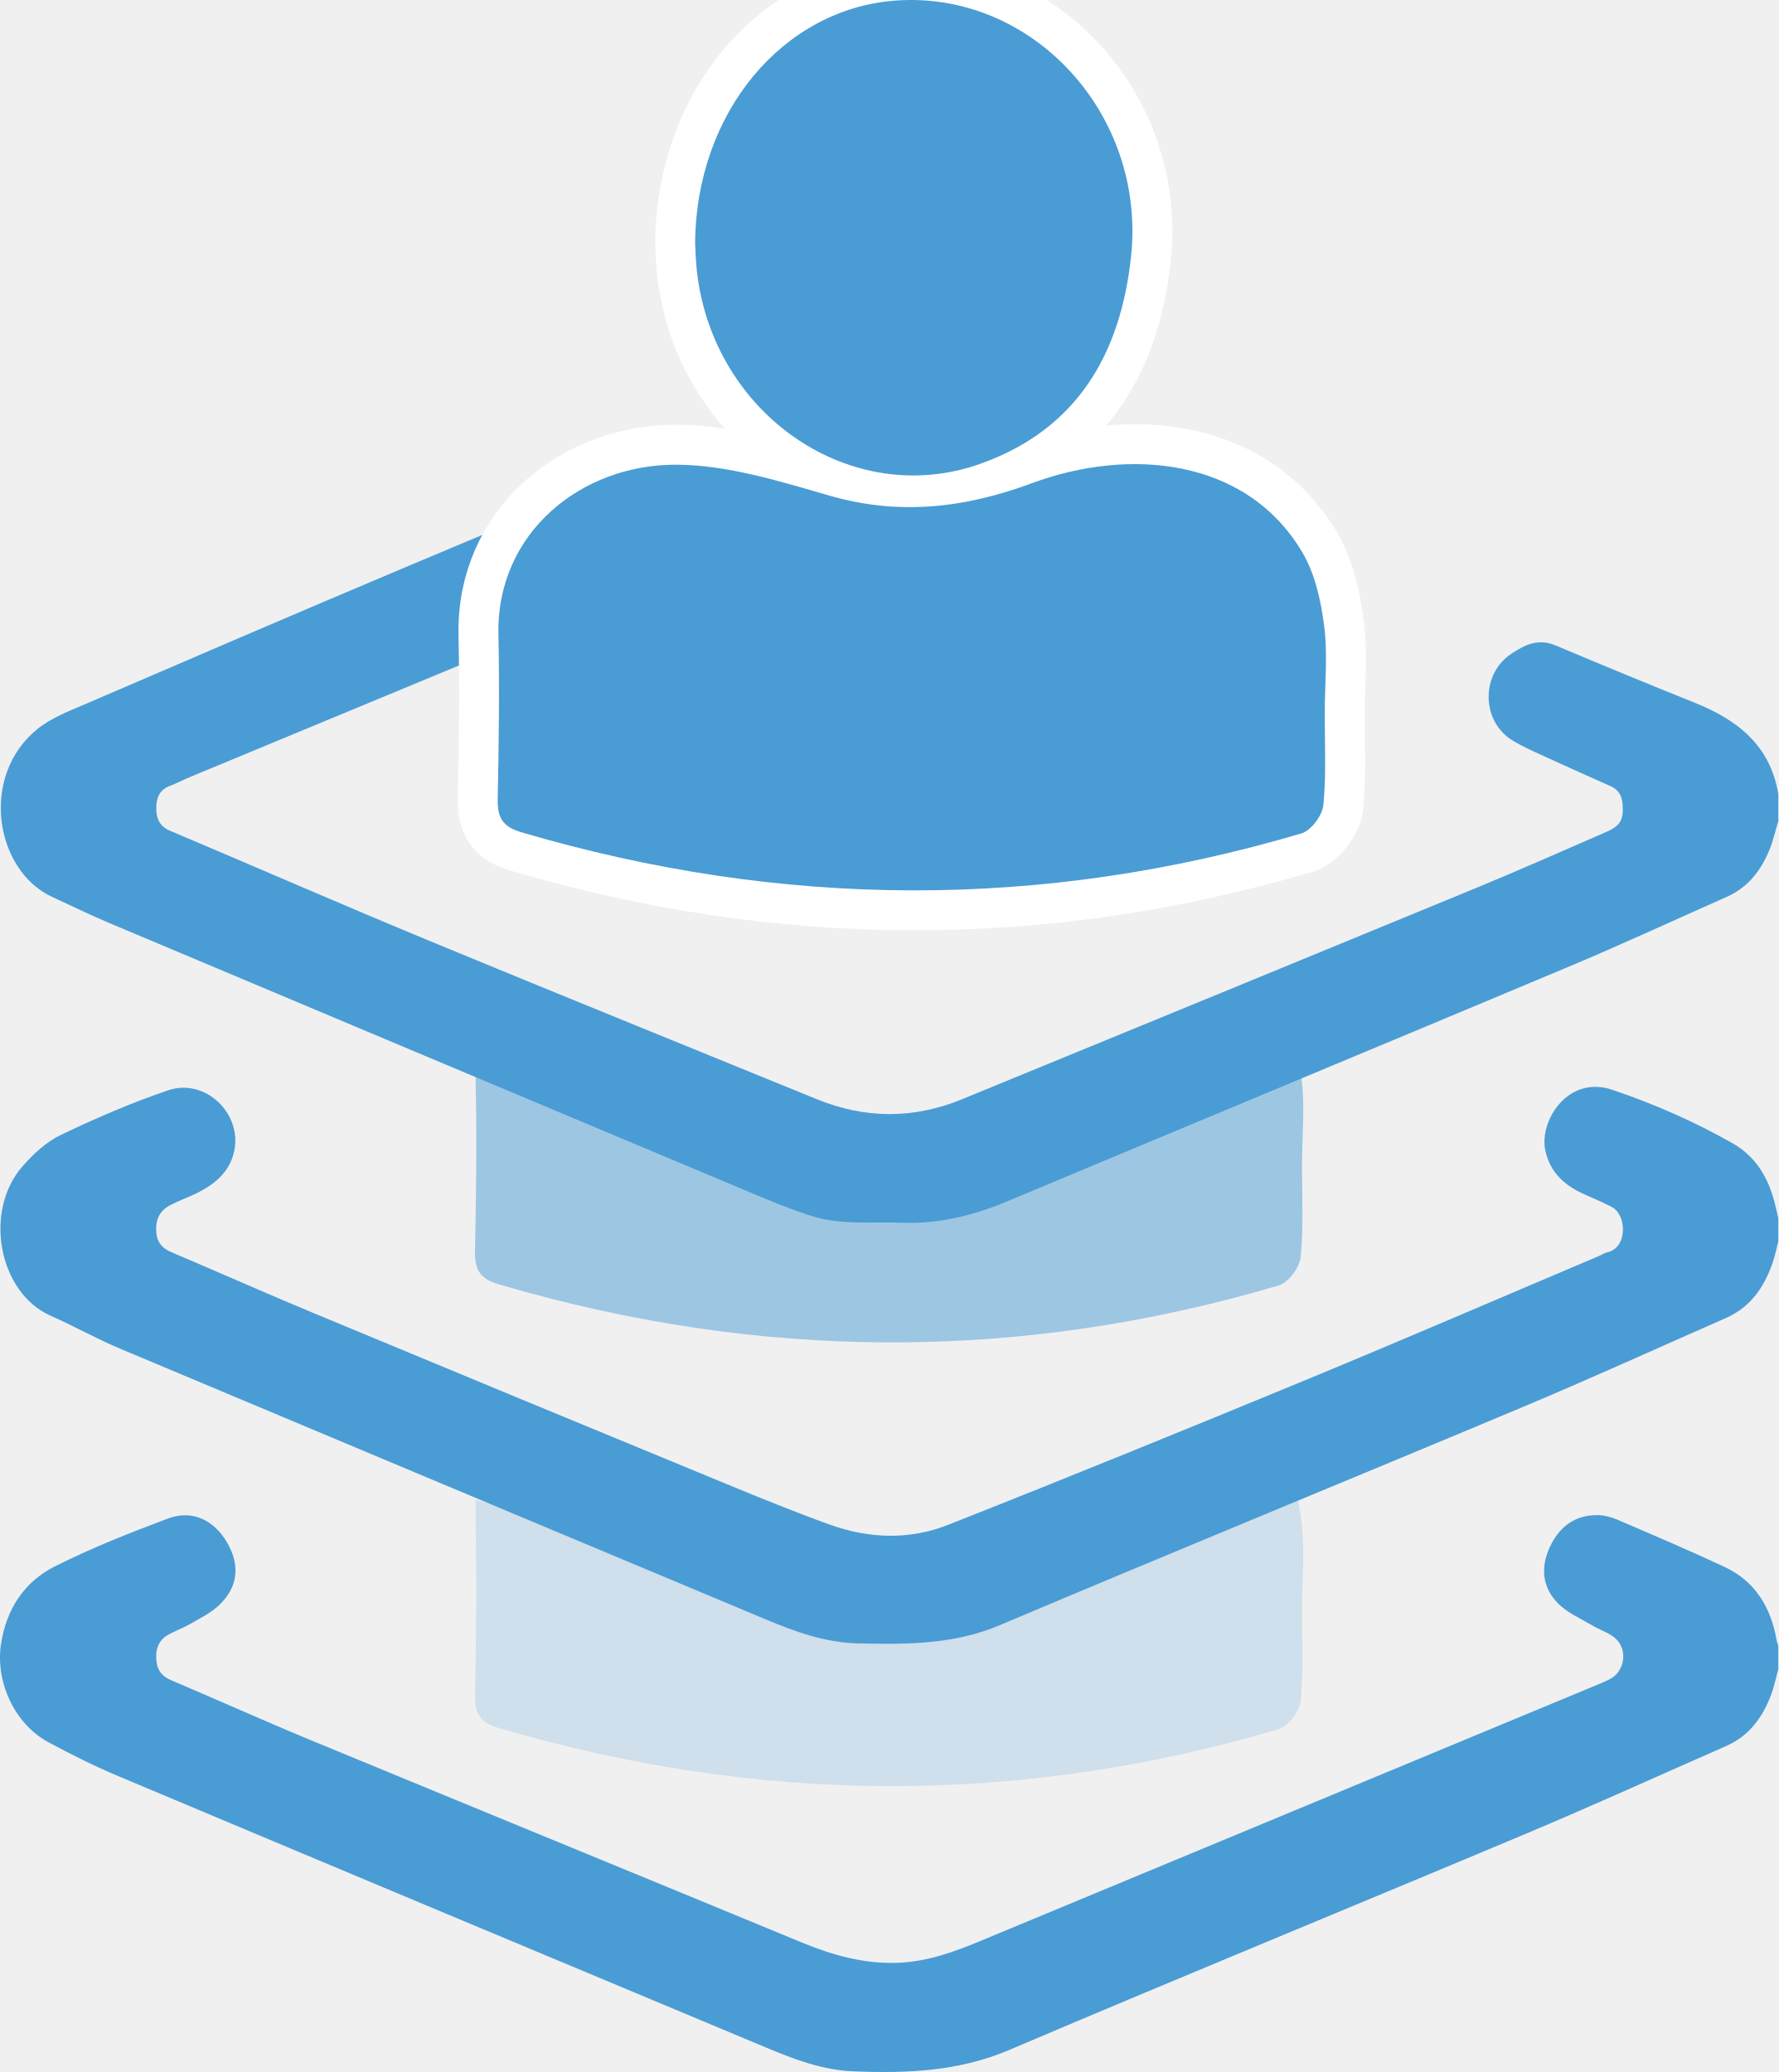
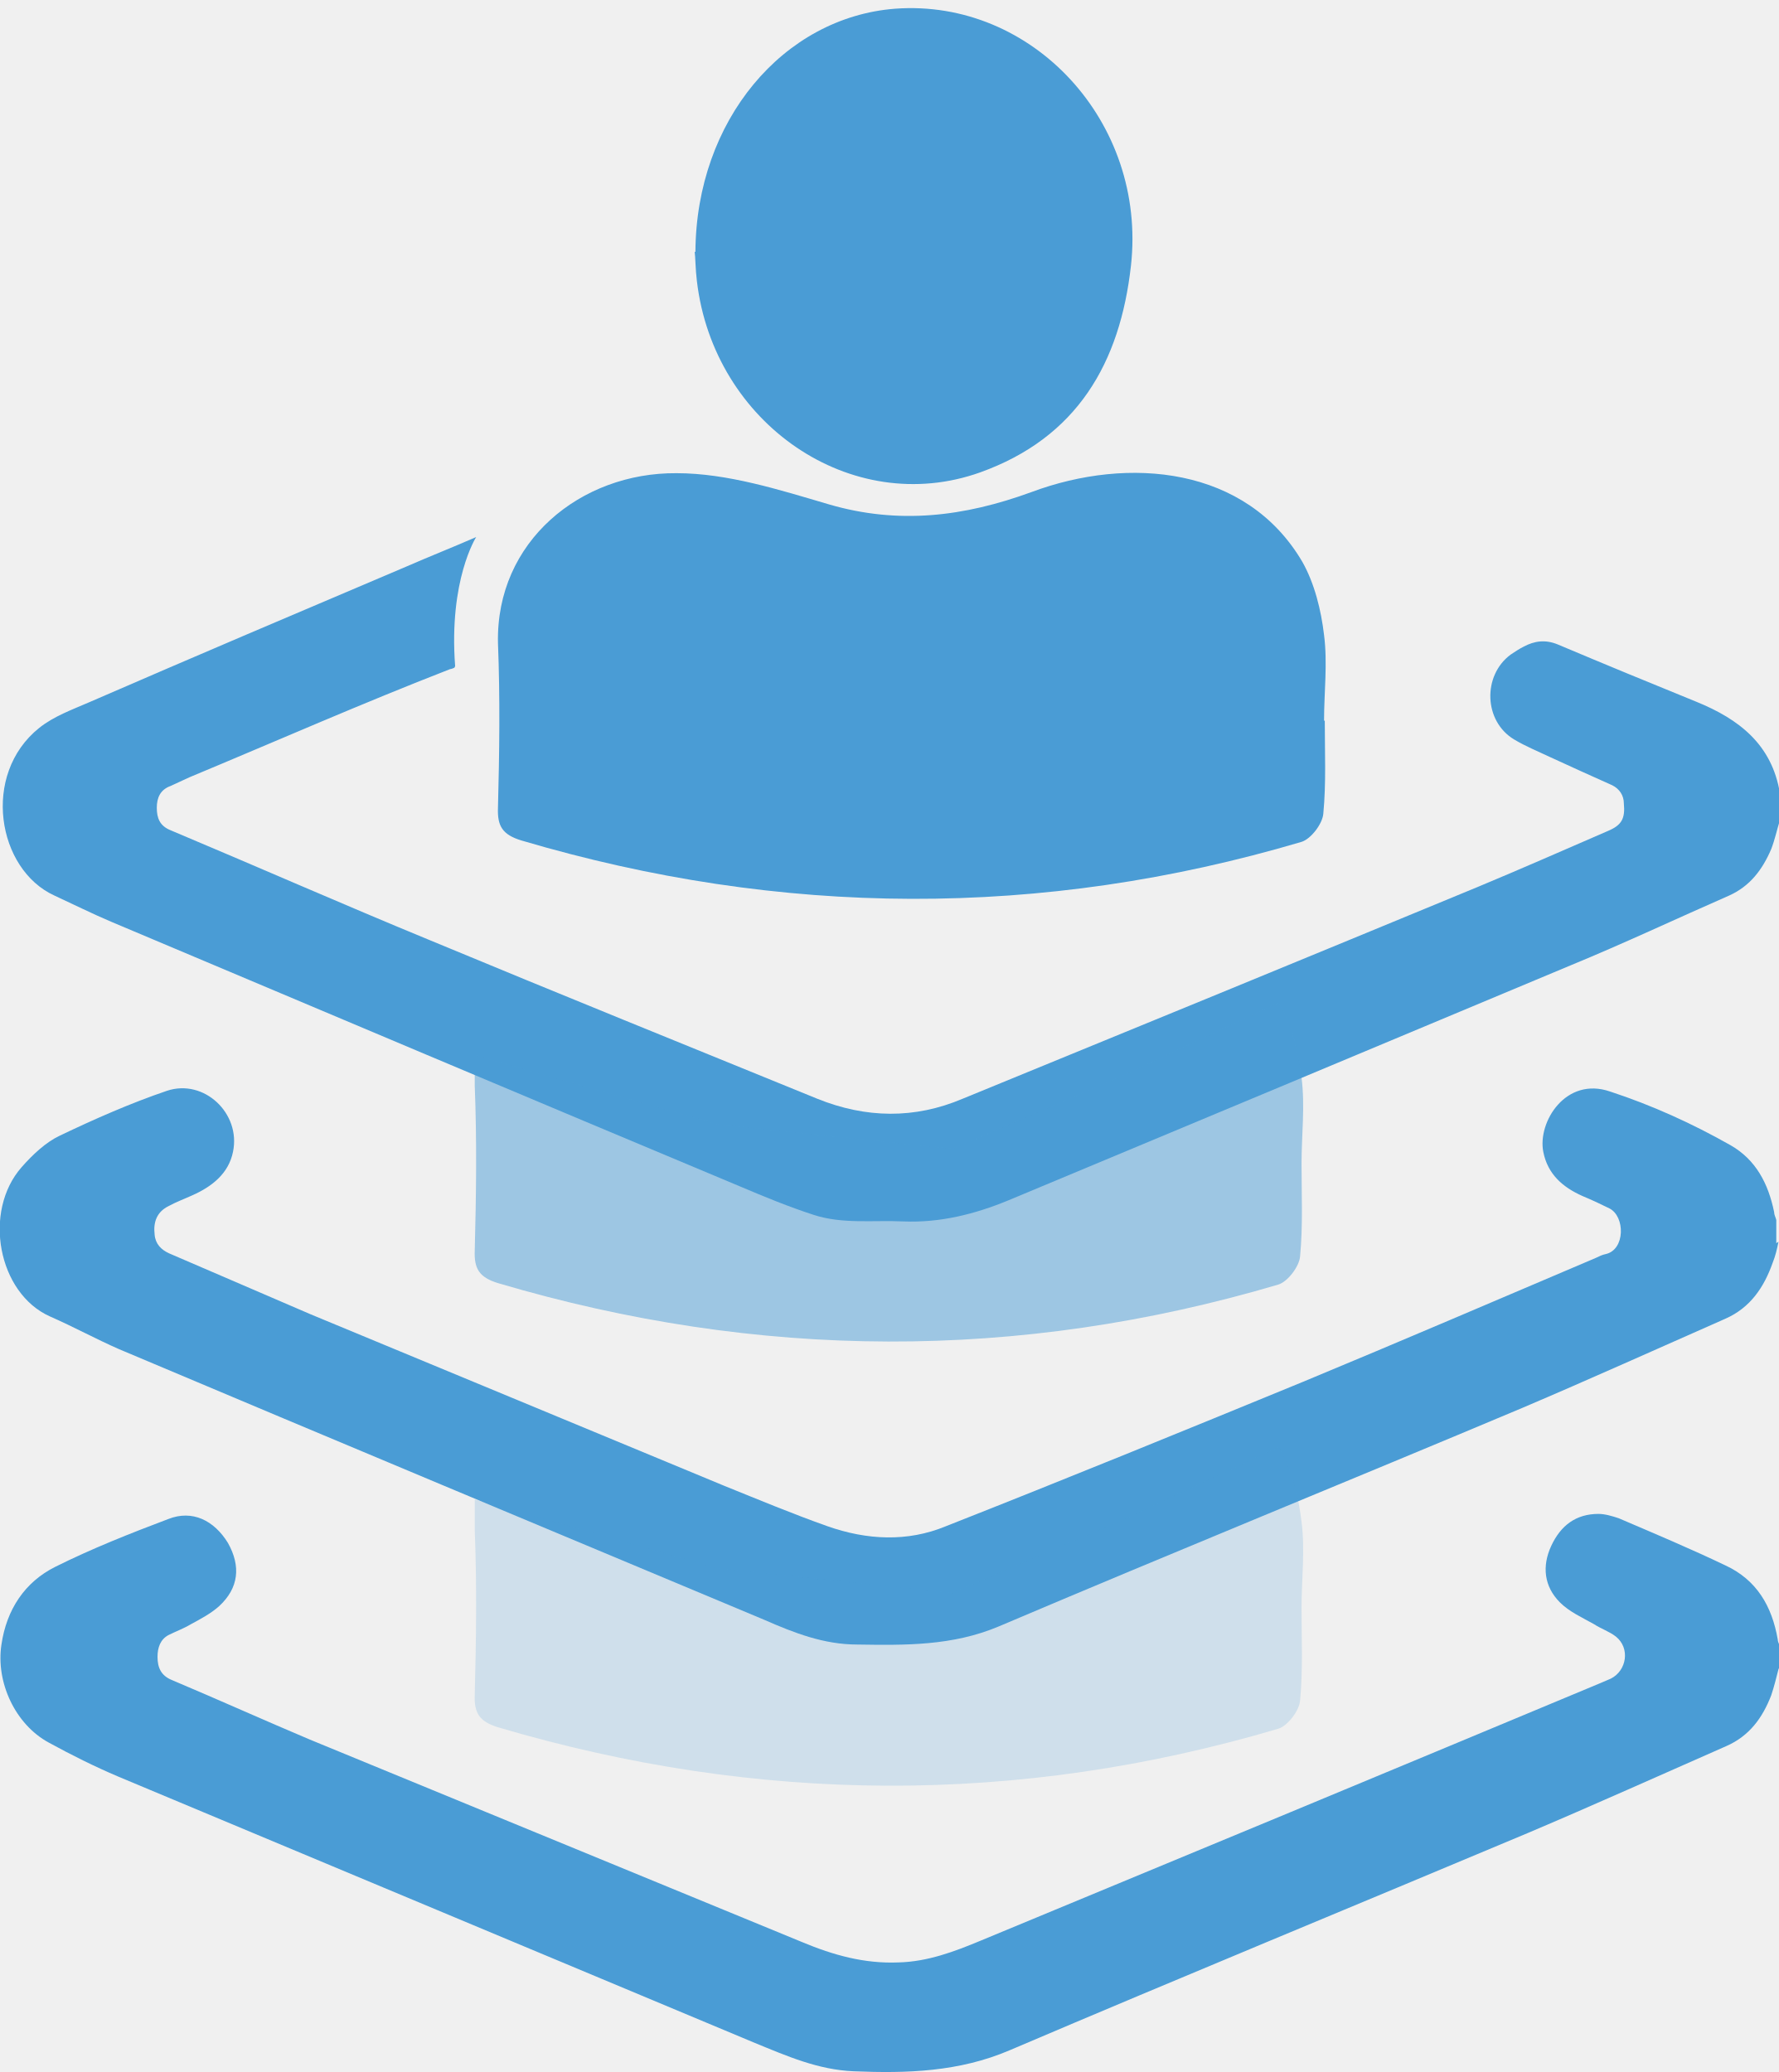
- <svg xmlns="http://www.w3.org/2000/svg" id="Layer_1" viewBox="0 0 244.992 285.521">
+ <svg xmlns="http://www.w3.org/2000/svg" version="1.1" viewBox="0 0 245 285.5">
  <defs>
-     <style>.cls-1,.cls-2,.cls-3{fill:#4a9cd5;}.cls-2{opacity:.2;}.cls-4{fill:none;stroke:#fff;stroke-width:11px;}.cls-3{opacity:.5;}</style>
+     <style>
+       .cls-1 {
+         opacity: .2;
+       }
+ 
+       .cls-1, .cls-2 {
+         isolation: isolate;
+       }
+ 
+       .cls-1, .cls-2, .cls-3 {
+         fill: #4a9cd5;
+       }
+ 
+       .cls-2 {
+         opacity: .5;
+       }
+     </style>
  </defs>
-   <path class="cls-1" d="m244.992,113.16c-.408,1.342-.709,2.729-1.246,4.018-1.169,2.804-2.941,5.116-5.818,6.392-7.26,3.219-14.469,6.561-21.79,9.635-25.801,10.834-51.649,21.556-77.457,32.371-4.638,1.943-9.365,3.093-14.427,2.909-4.154-.151-8.386.359-12.409-.914-3.44-1.089-6.775-2.534-10.109-3.933-28.908-12.133-57.809-24.285-86.702-36.454-2.643-1.113-5.219-2.384-7.827-3.58-7.896-3.621-10.067-16.663-2.053-23.142,1.959-1.583,4.485-2.526,6.845-3.543,14.549-6.27,29.099-12.537,43.698-18.69,17.28-7.284,34.597-14.483,51.926-21.649,4.591-1.899,9.45-2.39,14.416-2.519,10.069-.263,18.968,3.462,27.724,7.716,3.074,1.494,4.153,5.564,2.768,9.202-1.293,3.397-4.353,5.192-7.856,4.319-2.449-.611-4.837-1.51-7.194-2.429-3.884-1.516-7.783-2.931-11.953-3.437-4.926-.598-9.57.374-14.12,2.267-28.447,11.836-56.913,23.624-85.37,35.432-.883.366-1.728.829-2.623,1.161-1.447.536-1.877,1.649-1.886,3.048-.009,1.446.444,2.524,1.921,3.149,11.872,5.019,23.685,10.18,35.593,15.111,17.786,7.365,35.638,14.571,53.457,21.859,6.683,2.733,13.357,2.759,20.031.018,23.654-9.712,47.314-19.413,70.952-29.165,5.996-2.474,11.926-5.109,17.873-7.699,1.913-.833,2.362-1.719,2.183-3.821-.096-1.128-.558-1.976-1.631-2.454-2.886-1.285-5.776-2.564-8.645-3.885-1.66-.764-3.358-1.485-4.91-2.436-4.158-2.548-4.378-8.767-.47-11.691.563-.421,1.178-.784,1.801-1.114,1.504-.797,3.001-.958,4.655-.261,6.36,2.678,12.736,5.32,19.143,7.886,5.882,2.356,10.406,5.884,11.514,12.576v3.749Z" />
-   <path class="cls-1" d="m244.992,171.079c-.249.956-.442,1.931-.758,2.864-1.152,3.397-3.054,6.184-6.467,7.684-9.325,4.099-18.597,8.323-27.988,12.264-24.001,10.07-48.092,19.926-72.063,30.065-6.361,2.691-12.862,2.642-19.491,2.502-4.565-.096-8.719-1.625-12.835-3.35-29.643-12.42-59.29-24.831-88.917-37.292-3.215-1.352-6.27-3.081-9.463-4.49-7.234-3.193-9.302-14.458-3.911-20.602,1.48-1.687,3.253-3.36,5.24-4.311,4.827-2.31,9.769-4.452,14.832-6.171,5.059-1.718,10.199,3.144,9.099,8.371-.634,3.011-2.889,4.753-5.56,5.991-1.092.506-2.227.928-3.291,1.486-1.554.816-2.057,2.19-1.871,3.885.143,1.299.856,2.06,2.046,2.566,6.505,2.765,12.965,5.639,19.491,8.354,18.963,7.892,37.943,15.741,56.931,23.572,4.726,1.949,9.467,3.879,14.274,5.616,5.378,1.943,10.972,2.152,16.27.061,16.474-6.502,32.878-13.185,49.246-19.948,13.525-5.589,26.962-11.393,40.438-17.102.421-.178.819-.446,1.256-.548,2.739-.64,2.671-5.16.504-6.254-1.221-.617-2.476-1.167-3.728-1.721-2.731-1.209-4.754-3.024-5.388-6.091-.839-4.057,3.148-10.352,9.194-8.32,5.766,1.938,11.329,4.383,16.621,7.388,3.543,2.011,5.222,5.347,6.029,9.204.076.362.174.72.262,1.08v3.249Z" />
-   <path class="cls-1" d="m244.992,230.021c-.33,1.192-.57,2.417-1.007,3.568-1.175,3.095-3.027,5.632-6.175,7.013-9.137,4.01-18.222,8.146-27.419,12.014-23.762,9.995-47.621,19.762-71.337,29.863-7.016,2.988-14.167,3.245-21.532,2.945-4.878-.199-9.21-2.114-13.577-3.94-29.231-12.221-58.457-24.456-87.662-36.74-3.291-1.384-6.503-2.987-9.646-4.685-4.619-2.496-7.295-8.276-6.497-13.516.727-4.774,3.176-8.557,7.393-10.681,5.032-2.534,10.308-4.624,15.591-6.605,3.338-1.252,6.333.181,8.151,3.283,1.849,3.157,1.53,6.227-1.16,8.714-1.133,1.048-2.589,1.762-3.946,2.545-1.003.579-2.123.956-3.119,1.544-1.084.641-1.541,1.685-1.532,2.955.011,1.508.52,2.586,2.026,3.223,6.357,2.69,12.649,5.533,19.027,8.171,22.592,9.343,45.218,18.605,67.81,27.949,4.281,1.771,8.607,3.003,13.303,2.832,4.004-.146,7.653-1.457,11.273-2.961,28.452-11.818,56.903-23.637,85.354-35.457.461-.191.916-.398,1.366-.612,2.227-1.06,2.68-4.243.731-5.798-.89-.71-2.051-1.069-3.046-1.661-1.592-.946-3.385-1.713-4.665-2.987-2.22-2.209-2.5-4.994-1.163-7.846,1.292-2.756,3.425-4.388,6.549-4.368.928.006,1.91.271,2.771.641,4.925,2.116,9.858,4.219,14.715,6.485,4.271,1.992,6.423,5.619,7.2,10.157.041.24.147.469.222.704v3.249Z" />
-   <path class="cls-1" d="m172.264,73.154c4.314.018,7.719,3.326,7.713,7.493-.006,4.241-3.532,7.781-7.689,7.722-4.067-.058-7.543-3.673-7.506-7.805.037-4.16,3.337-7.427,7.483-7.41Z" />
  <g>
-     <g>
-       <path class="cls-4" d="m182.509,98.121c-.014,4.279.224,8.583-.19,12.823-.139,1.422-1.692,3.505-3.01,3.896-35.827,10.604-71.665,10.394-107.495-.16-2.595-.764-3.294-2.04-3.244-4.546.151-7.568.258-15.143.097-22.709-.297-13.967,11.399-23.482,24.598-23.39,7.029.049,14.158,2.288,21.032,4.268,9.618,2.771,18.624,1.708,27.888-1.724,13.37-4.954,29.566-3.489,37.256,9.571,1.742,2.959,2.551,6.671,2.994,10.138.495,3.885.087,7.885.074,11.834Z" />
-       <path class="cls-4" d="m95.766,33.543c.119-18.105,12.138-32.297,27.548-33.46,18.851-1.423,34.659,15.64,32.5,35.37-1.463,13.367-7.447,23.745-20.802,28.476-17.666,6.259-36.675-6.665-38.984-26.41-.19-1.628-.217-3.275-.262-3.976Z" />
-     </g>
-     <g>
-       <path class="cls-1" d="m182.509,98.121c-.014,4.279.224,8.583-.19,12.823-.139,1.422-1.692,3.505-3.01,3.896-35.827,10.604-71.665,10.394-107.495-.16-2.595-.764-3.294-2.04-3.244-4.546.151-7.568.258-15.143.097-22.709-.297-13.967,11.399-23.482,24.598-23.39,7.029.049,14.158,2.288,21.032,4.268,9.618,2.771,18.624,1.708,27.888-1.724,13.37-4.954,29.566-3.489,37.256,9.571,1.742,2.959,2.551,6.671,2.994,10.138.495,3.885.087,7.885.074,11.834Z" />
-       <path class="cls-1" d="m95.766,33.543c.119-18.105,12.138-32.297,27.548-33.46,18.851-1.423,34.659,15.64,32.5,35.37-1.463,13.367-7.447,23.745-20.802,28.476-17.666,6.259-36.675-6.665-38.984-26.41-.19-1.628-.217-3.275-.262-3.976Z" />
+     <g id="Layer_1">
+       <path class="cls-3" d="M62.6,92s-.4.2-.6.2c-12.1,4.7-23.9,9.9-35.9,14.9-.9.4-1.7.8-2.6,1.2-1.4.5-1.9,1.6-1.9,3,0,1.4.4,2.5,1.9,3.1,11.9,5,23.7,10.2,35.6,15.1,17.8,7.4,35.6,14.6,53.5,21.9,6.7,2.7,13.4,2.8,20,0,23.7-9.7,47.3-19.4,71-29.2,6-2.5,11.9-5.1,17.9-7.7,1.9-.8,2.4-1.7,2.2-3.8,0-1.1-.6-2-1.6-2.5-2.9-1.3-5.8-2.6-8.6-3.9-1.7-.8-3.4-1.5-4.9-2.4-4.2-2.5-4.4-8.8-.5-11.7.6-.4,1.2-.8,1.8-1.1,1.5-.8,3-1,4.7-.3,6.4,2.7,12.7,5.3,19.1,7.9,5.9,2.4,10.4,5.9,11.5,12.6v3.7h0c-.4,1.3-.7,2.7-1.2,4-1.2,2.8-2.9,5.1-5.8,6.4-7.3,3.2-14.5,6.6-21.8,9.6-25.8,10.8-51.6,21.6-77.5,32.4-4.6,1.9-9.4,3.1-14.4,2.9-4.2-.2-8.4.4-12.4-.9-3.4-1.1-6.8-2.5-10.1-3.9-28.9-12.1-57.8-24.3-86.7-36.5-2.6-1.1-5.2-2.4-7.8-3.6-7.9-3.6-10.1-16.7-2.1-23.1,2-1.6,4.5-2.5,6.8-3.5,14.5-6.3,29.1-12.5,43.7-18.7,3.2-1.4,6.5-2.7,9.7-4.1,0,0-3.8,5.9-2.9,17.8Z" />
+       <path class="cls-3" d="M245,171.1c-.2,1-.4,1.9-.8,2.9-1.2,3.4-3.1,6.2-6.5,7.7-9.3,4.1-18.6,8.3-28,12.3-24,10.1-48.1,19.9-72.1,30.1-6.4,2.7-12.9,2.6-19.5,2.5-4.6,0-8.7-1.6-12.8-3.4-29.6-12.4-59.3-24.8-88.9-37.3-3.2-1.4-6.3-3.1-9.5-4.5-7.2-3.2-9.3-14.5-3.9-20.6,1.5-1.7,3.3-3.4,5.2-4.3,4.8-2.3,9.8-4.5,14.8-6.2,5.1-1.7,10.2,3.1,9.1,8.4-.6,3-2.9,4.8-5.6,6-1.1.5-2.2.9-3.3,1.5-1.6.8-2.1,2.2-1.9,3.9.1,1.3.9,2.1,2,2.6,6.5,2.8,13,5.6,19.5,8.4,19,7.9,37.9,15.7,56.9,23.6,4.7,1.9,9.5,3.9,14.3,5.6,5.4,1.9,11,2.2,16.3,0,16.5-6.5,32.9-13.2,49.2-19.9,13.5-5.6,27-11.4,40.4-17.1.4-.2.8-.4,1.3-.5,2.7-.6,2.7-5.2.5-6.3-1.2-.6-2.5-1.2-3.7-1.7-2.7-1.2-4.8-3-5.4-6.1-.8-4.1,3.1-10.4,9.2-8.3,5.8,1.9,11.3,4.4,16.6,7.4,3.5,2,5.2,5.3,6,9.2,0,.4.2.7.3,1.1v3.2h0Z" />
+       <path class="cls-3" d="M245,230c-.3,1.2-.6,2.4-1,3.6-1.2,3.1-3,5.6-6.2,7-9.1,4-18.2,8.1-27.4,12-23.8,10-47.6,19.8-71.3,29.9-7,3-14.2,3.2-21.5,2.9-4.9-.2-9.2-2.1-13.6-3.9-29.2-12.2-58.5-24.5-87.7-36.7-3.3-1.4-6.5-3-9.6-4.7-4.6-2.5-7.3-8.3-6.5-13.5.7-4.8,3.2-8.6,7.4-10.7,5-2.5,10.3-4.6,15.6-6.6,3.3-1.3,6.3.2,8.2,3.3,1.8,3.2,1.5,6.2-1.2,8.7-1.1,1-2.6,1.8-3.9,2.5-1,.6-2.1,1-3.1,1.5-1.1.6-1.5,1.7-1.5,3,0,1.5.5,2.6,2,3.2,6.4,2.7,12.6,5.5,19,8.2,22.6,9.3,45.2,18.6,67.8,27.9,4.3,1.8,8.6,3,13.3,2.8,4-.1,7.7-1.5,11.3-3,28.5-11.8,56.9-23.6,85.4-35.5.5-.2.9-.4,1.4-.6,2.2-1.1,2.7-4.2.7-5.8-.9-.7-2.1-1.1-3-1.7-1.6-.9-3.4-1.7-4.7-3-2.2-2.2-2.5-5-1.2-7.8,1.3-2.8,3.4-4.4,6.5-4.4.9,0,1.9.3,2.8.6,4.9,2.1,9.9,4.2,14.7,6.5,4.3,2,6.4,5.6,7.2,10.2,0,.2.1.5.2.7v3.2h0Z" />
+       <g>
+         <path class="cls-3" d="M182.5,99.3c0,4.3.2,8.6-.2,12.8-.1,1.4-1.7,3.5-3,3.9-35.8,10.6-71.7,10.4-107.5-.2-2.6-.8-3.3-2-3.2-4.5.2-7.6.3-15.1,0-22.7-.3-14,11.4-23.5,24.6-23.4,7,0,14.2,2.3,21,4.3,9.6,2.8,18.6,1.7,27.9-1.7,13.4-5,29.6-3.5,37.3,9.6,1.7,3,2.6,6.7,3,10.1.5,3.9,0,7.9,0,11.8h0Z" />
+         <path class="cls-3" d="M95.8,34.7c.1-18.1,12.1-32.3,27.5-33.5,18.9-1.4,34.7,15.6,32.5,35.4-1.5,13.4-7.4,23.7-20.8,28.5-17.7,6.3-36.7-6.7-39-26.4-.2-1.6-.2-3.3-.3-4h0Z" />
+       </g>
+       <path class="cls-2" d="M176.3,138.4c1.7,3,2.6,6.7,3,10.1.5,3.9,0,7.9,0,11.8,0,4.3.2,8.6-.2,12.8-.1,1.4-1.7,3.5-3,3.9-35.8,10.6-71.7,10.4-107.5-.2-2.6-.8-3.3-2-3.2-4.5.2-7.6.3-15.1,0-22.7v-4.2l33.4,9.5,32.4,3.4,22.9-9.8,22-10.3h0Z" />
+       <path class="cls-1" d="M176.3,199.6c1.7,3,2.6,6.7,3,10.1.5,3.9,0,7.9,0,11.8,0,4.3.2,8.6-.2,12.8-.1,1.4-1.7,3.5-3,3.9-35.8,10.6-71.7,10.4-107.5-.2-2.6-.8-3.3-2-3.2-4.5.2-7.6.3-15.1,0-22.7v-4.2l33.4,9.5,32.4,3.4,22.9-9.8,22-10.3h0Z" />
    </g>
  </g>
-   <path class="cls-3" d="m176.314,138.439c1.742,2.959,2.551,6.671,2.994,10.138.495,3.885.087,7.885.074,11.834-.014,4.279.224,8.583-.19,12.823-.139,1.422-1.692,3.505-3.01,3.896-35.827,10.604-71.665,10.394-107.495-.16-2.595-.764-3.294-2.04-3.244-4.546.151-7.568.258-15.143.097-22.709v-4.187l33.391,9.526,32.433,3.402,22.907-9.752,22.043-10.264Z" />
-   <path class="cls-2" d="m176.314,199.578c1.742,2.959,2.551,6.671,2.994,10.138.495,3.885.087,7.885.074,11.834-.014,4.279.224,8.583-.19,12.823-.139,1.422-1.692,3.505-3.01,3.896-35.827,10.604-71.665,10.394-107.495-.16-2.595-.764-3.294-2.04-3.244-4.546.151-7.568.258-15.143.097-22.709v-4.187l33.391,9.526,32.433,3.402,22.907-9.752,22.043-10.264Z" />
</svg>
